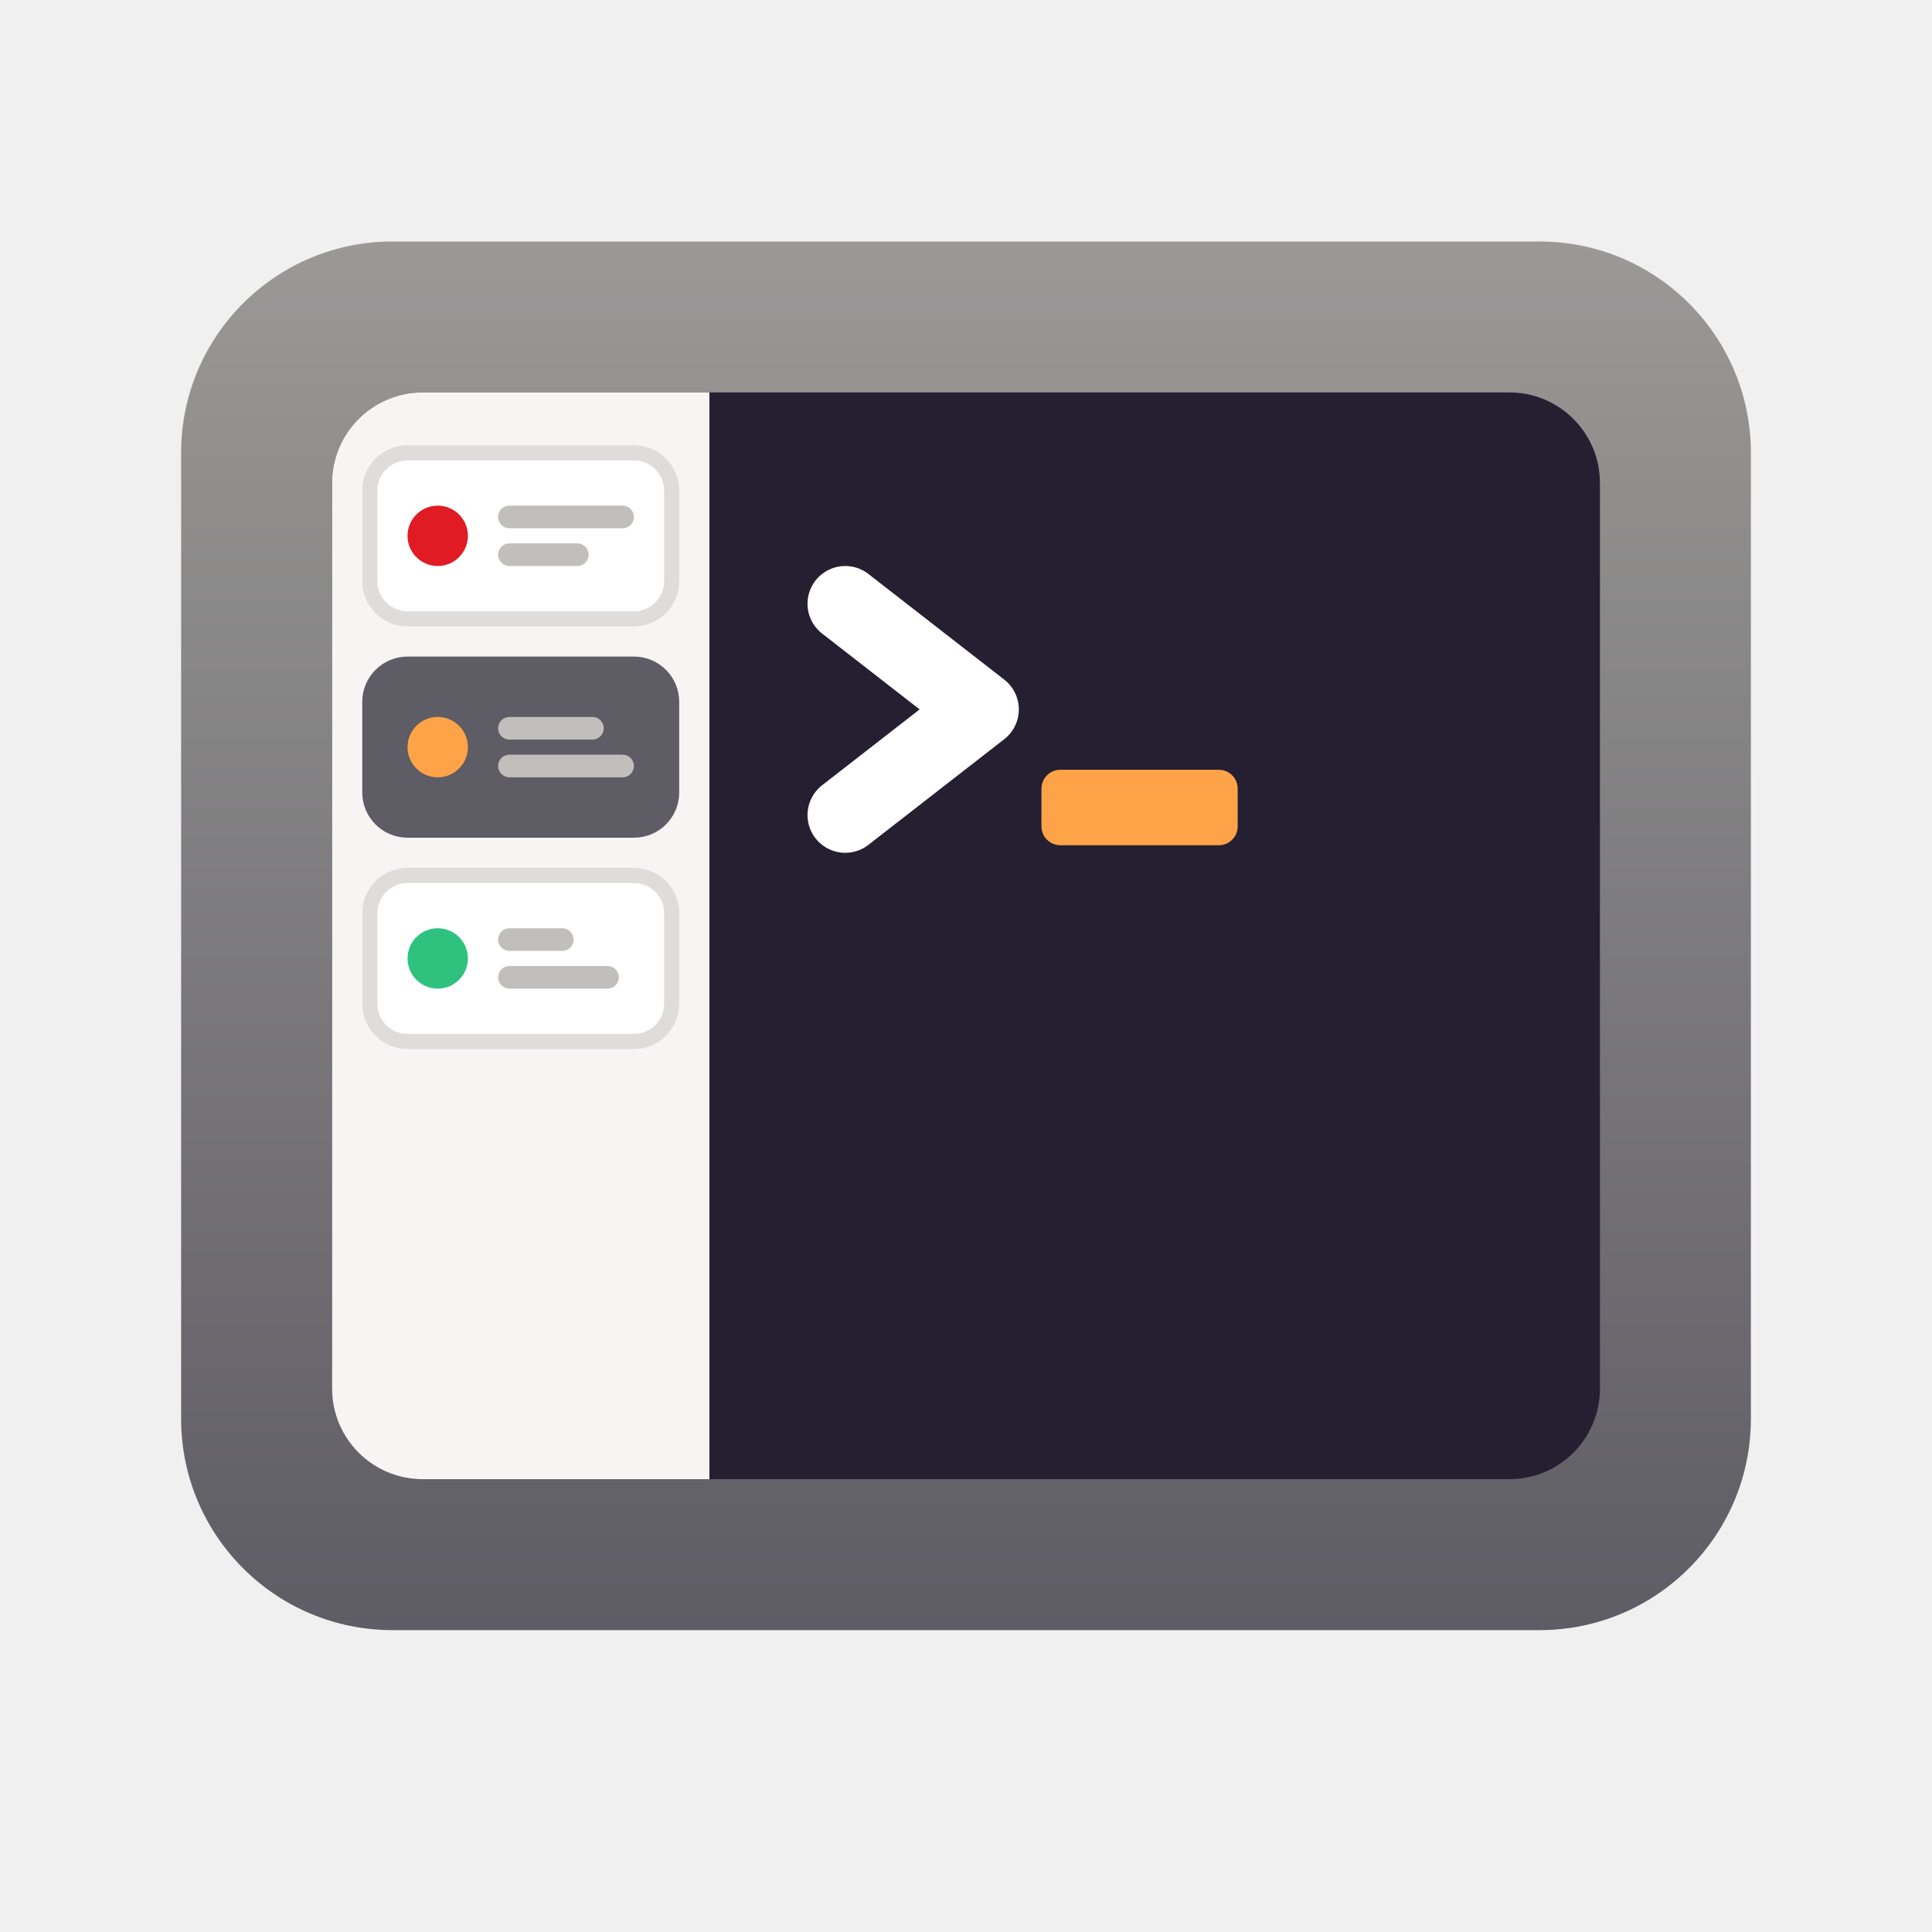
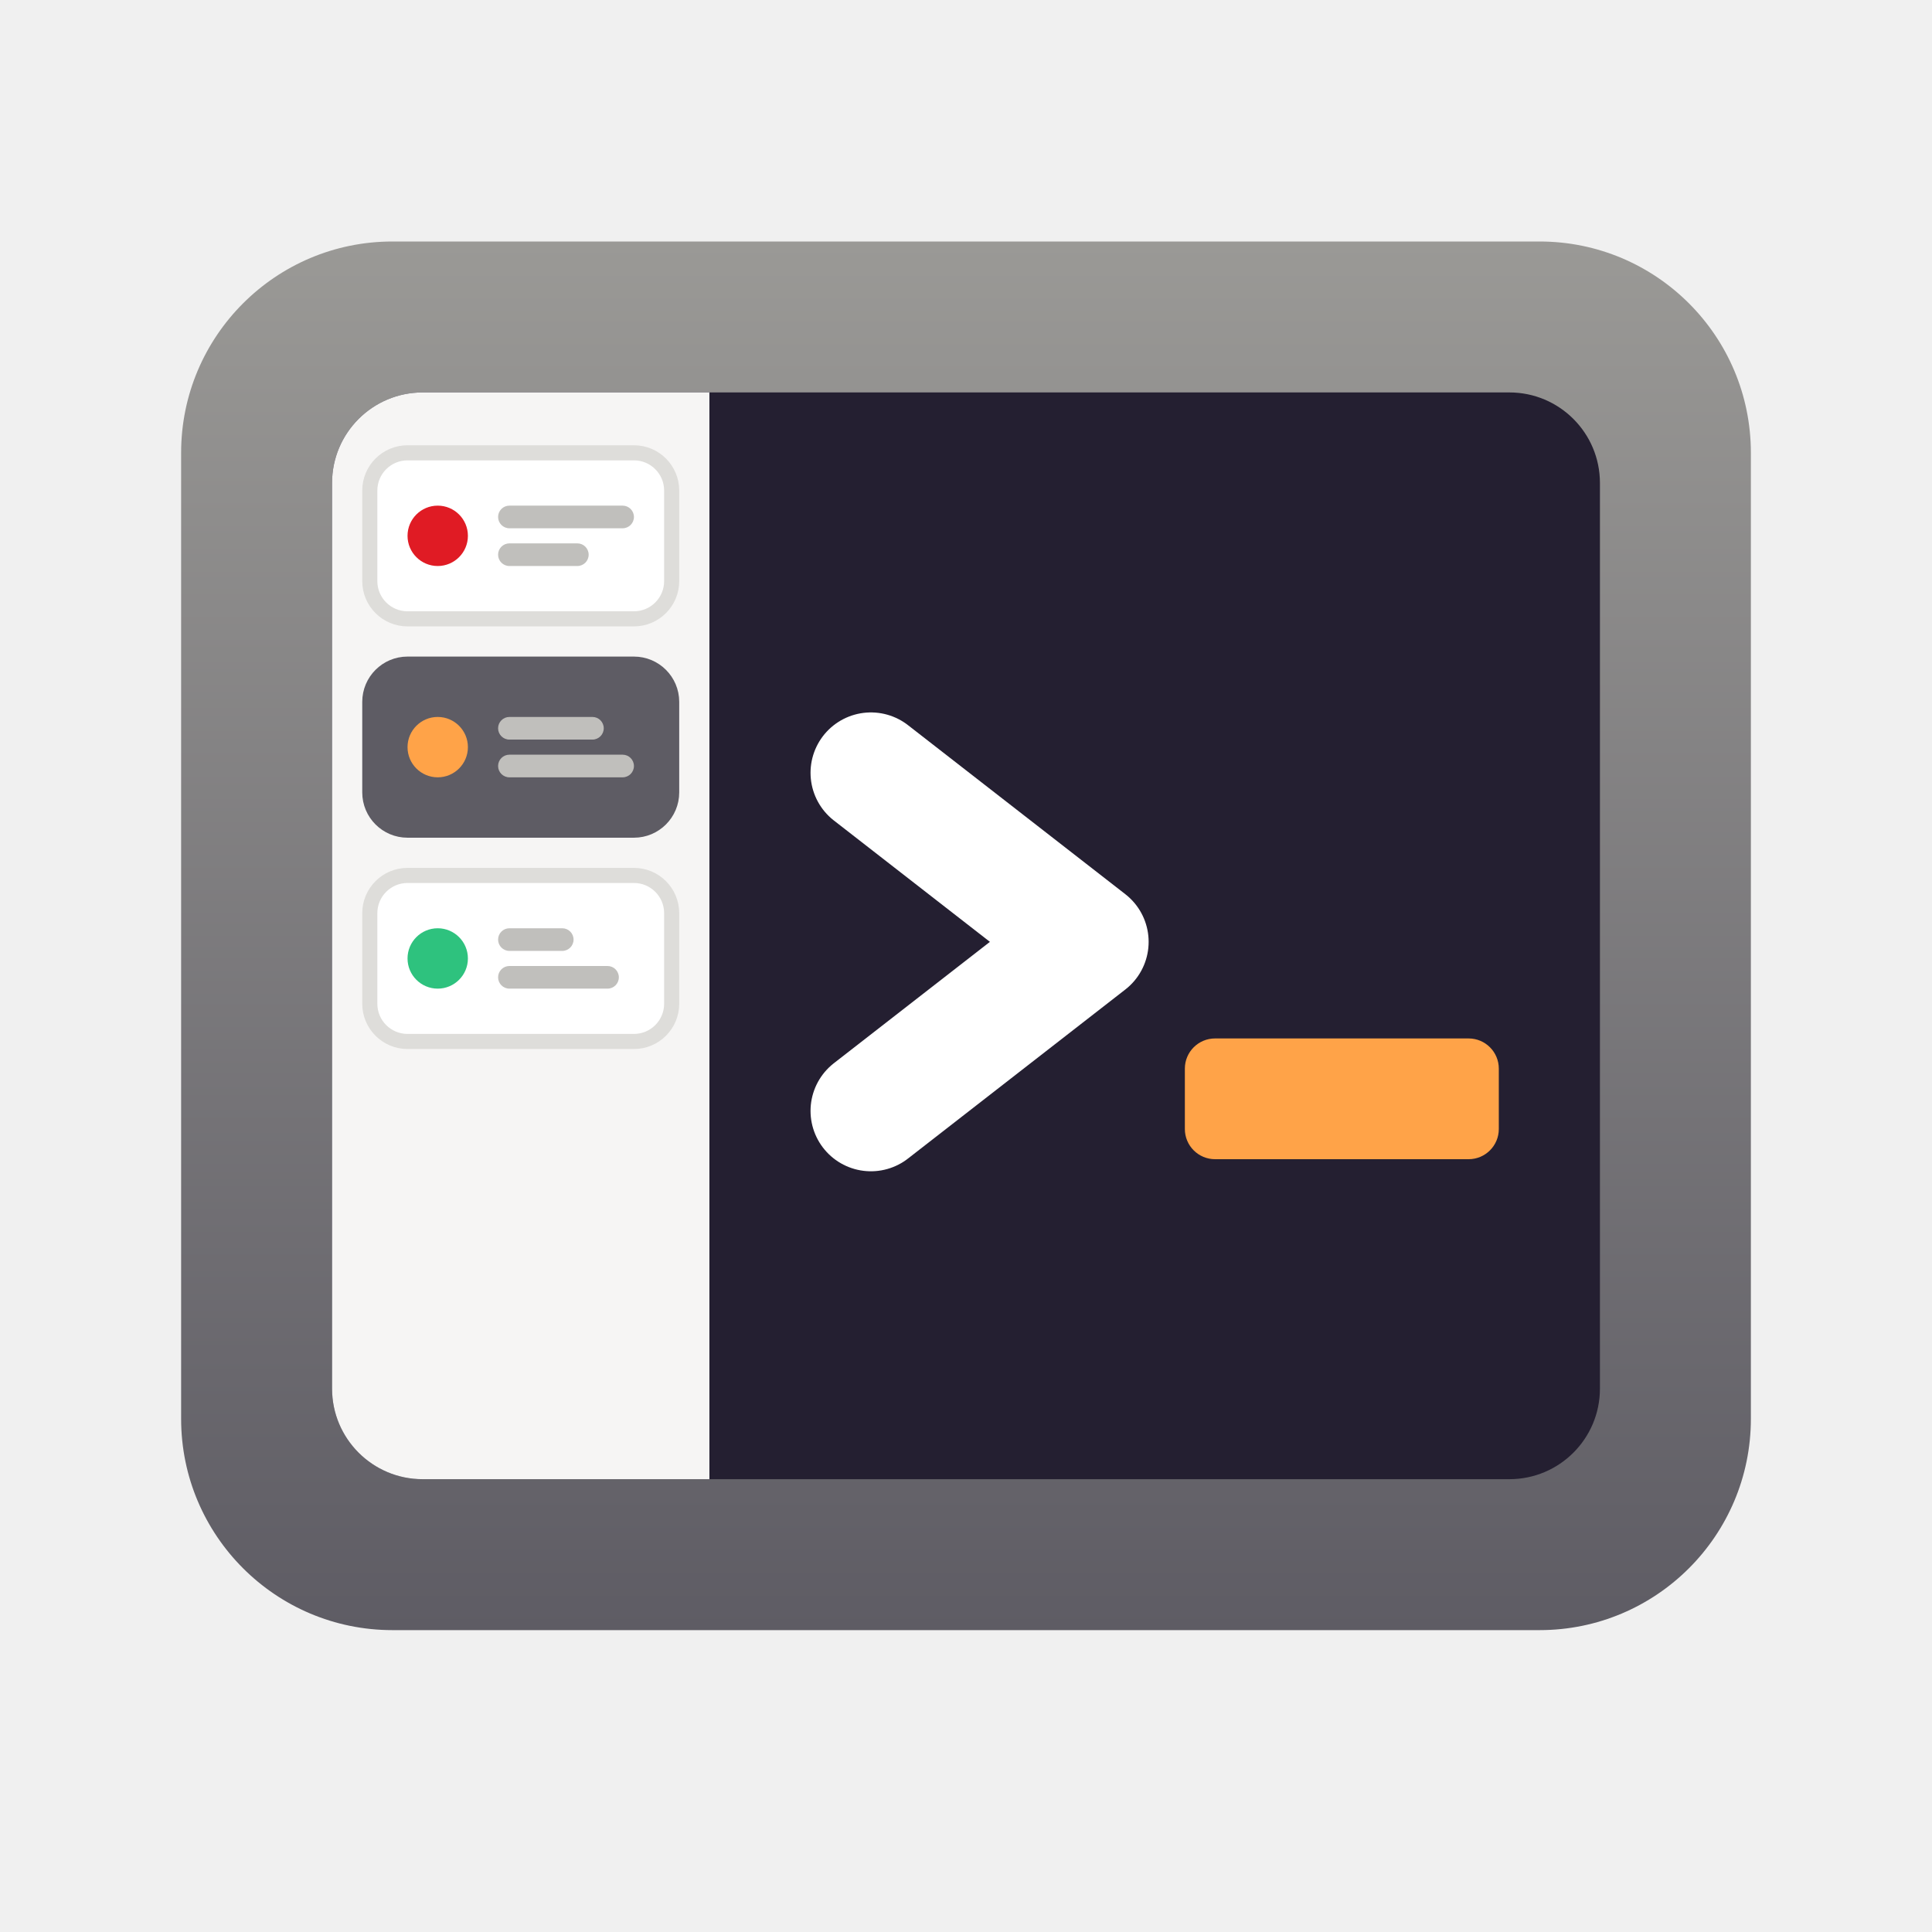
<svg xmlns="http://www.w3.org/2000/svg" width="128" height="128" viewBox="0 0 128 128">
  <defs>
    <linearGradient id="face" x1="0" y1="16" x2="0" y2="108" gradientUnits="userSpaceOnUse">
      <stop offset="0" stop-color="#9a9996" />
      <stop offset="1" stop-color="#5e5c64" />
    </linearGradient>
    <clipPath id="w">
      <rect x="22" y="26" width="84" height="72" rx="6" />
    </clipPath>
  </defs>
  <rect x="12" y="16" width="104" height="92" rx="14" fill="url(#face)" />
  <g clip-path="url(#w)">
    <rect x="22" y="26" width="84" height="72" fill="#241f31" />
    <rect x="22" y="26" width="25" height="72" fill="#f6f5f4" />
  </g>
  <rect x="24.5" y="30" width="20" height="11" rx="2.5" fill="#ffffff" stroke="#deddda" stroke-width="1" />
  <circle cx="29" cy="35.5" r="2" fill="#e01b24" />
  <rect x="33" y="33.5" width="9" height="1.5" rx=".75" fill="#c0bfbc" />
  <rect x="33" y="36" width="6" height="1.5" rx=".75" fill="#c0bfbc" />
  <rect x="24.5" y="44" width="20" height="11" rx="2.5" fill="#5e5c64" stroke="#5e5c64" stroke-width="1" />
  <circle cx="29" cy="49.5" r="2" fill="#ffa348" />
  <rect x="33" y="47.5" width="7" height="1.5" rx=".75" fill="#c0bfbc" />
  <rect x="33" y="50" width="9" height="1.5" rx=".75" fill="#c0bfbc" />
  <rect x="24.5" y="58" width="20" height="11" rx="2.5" fill="#ffffff" stroke="#deddda" stroke-width="1" />
  <circle cx="29" cy="63.5" r="2" fill="#2ec27e" />
  <rect x="33" y="61.5" width="5" height="1.5" rx=".75" fill="#c0bfbc" />
  <rect x="33" y="64" width="8" height="1.5" rx=".75" fill="#c0bfbc" />
-   <path d="M56 40 l9 7 l-9 7" fill="none" stroke="#ffffff" stroke-width="5" stroke-linecap="round" stroke-linejoin="round" />
-   <rect x="69" y="51" width="13" height="5" rx="1.25" fill="#ffa348" />
+   <path d="M57.7 51.2 l14.4 11.2 l-14.4 11.2" fill="none" stroke="#ffffff" stroke-width="8" stroke-linecap="round" stroke-linejoin="round" />
+   <rect x="78.5" y="68.8" width="20.8" height="8" rx="2" fill="#ffa348" />
</svg>
